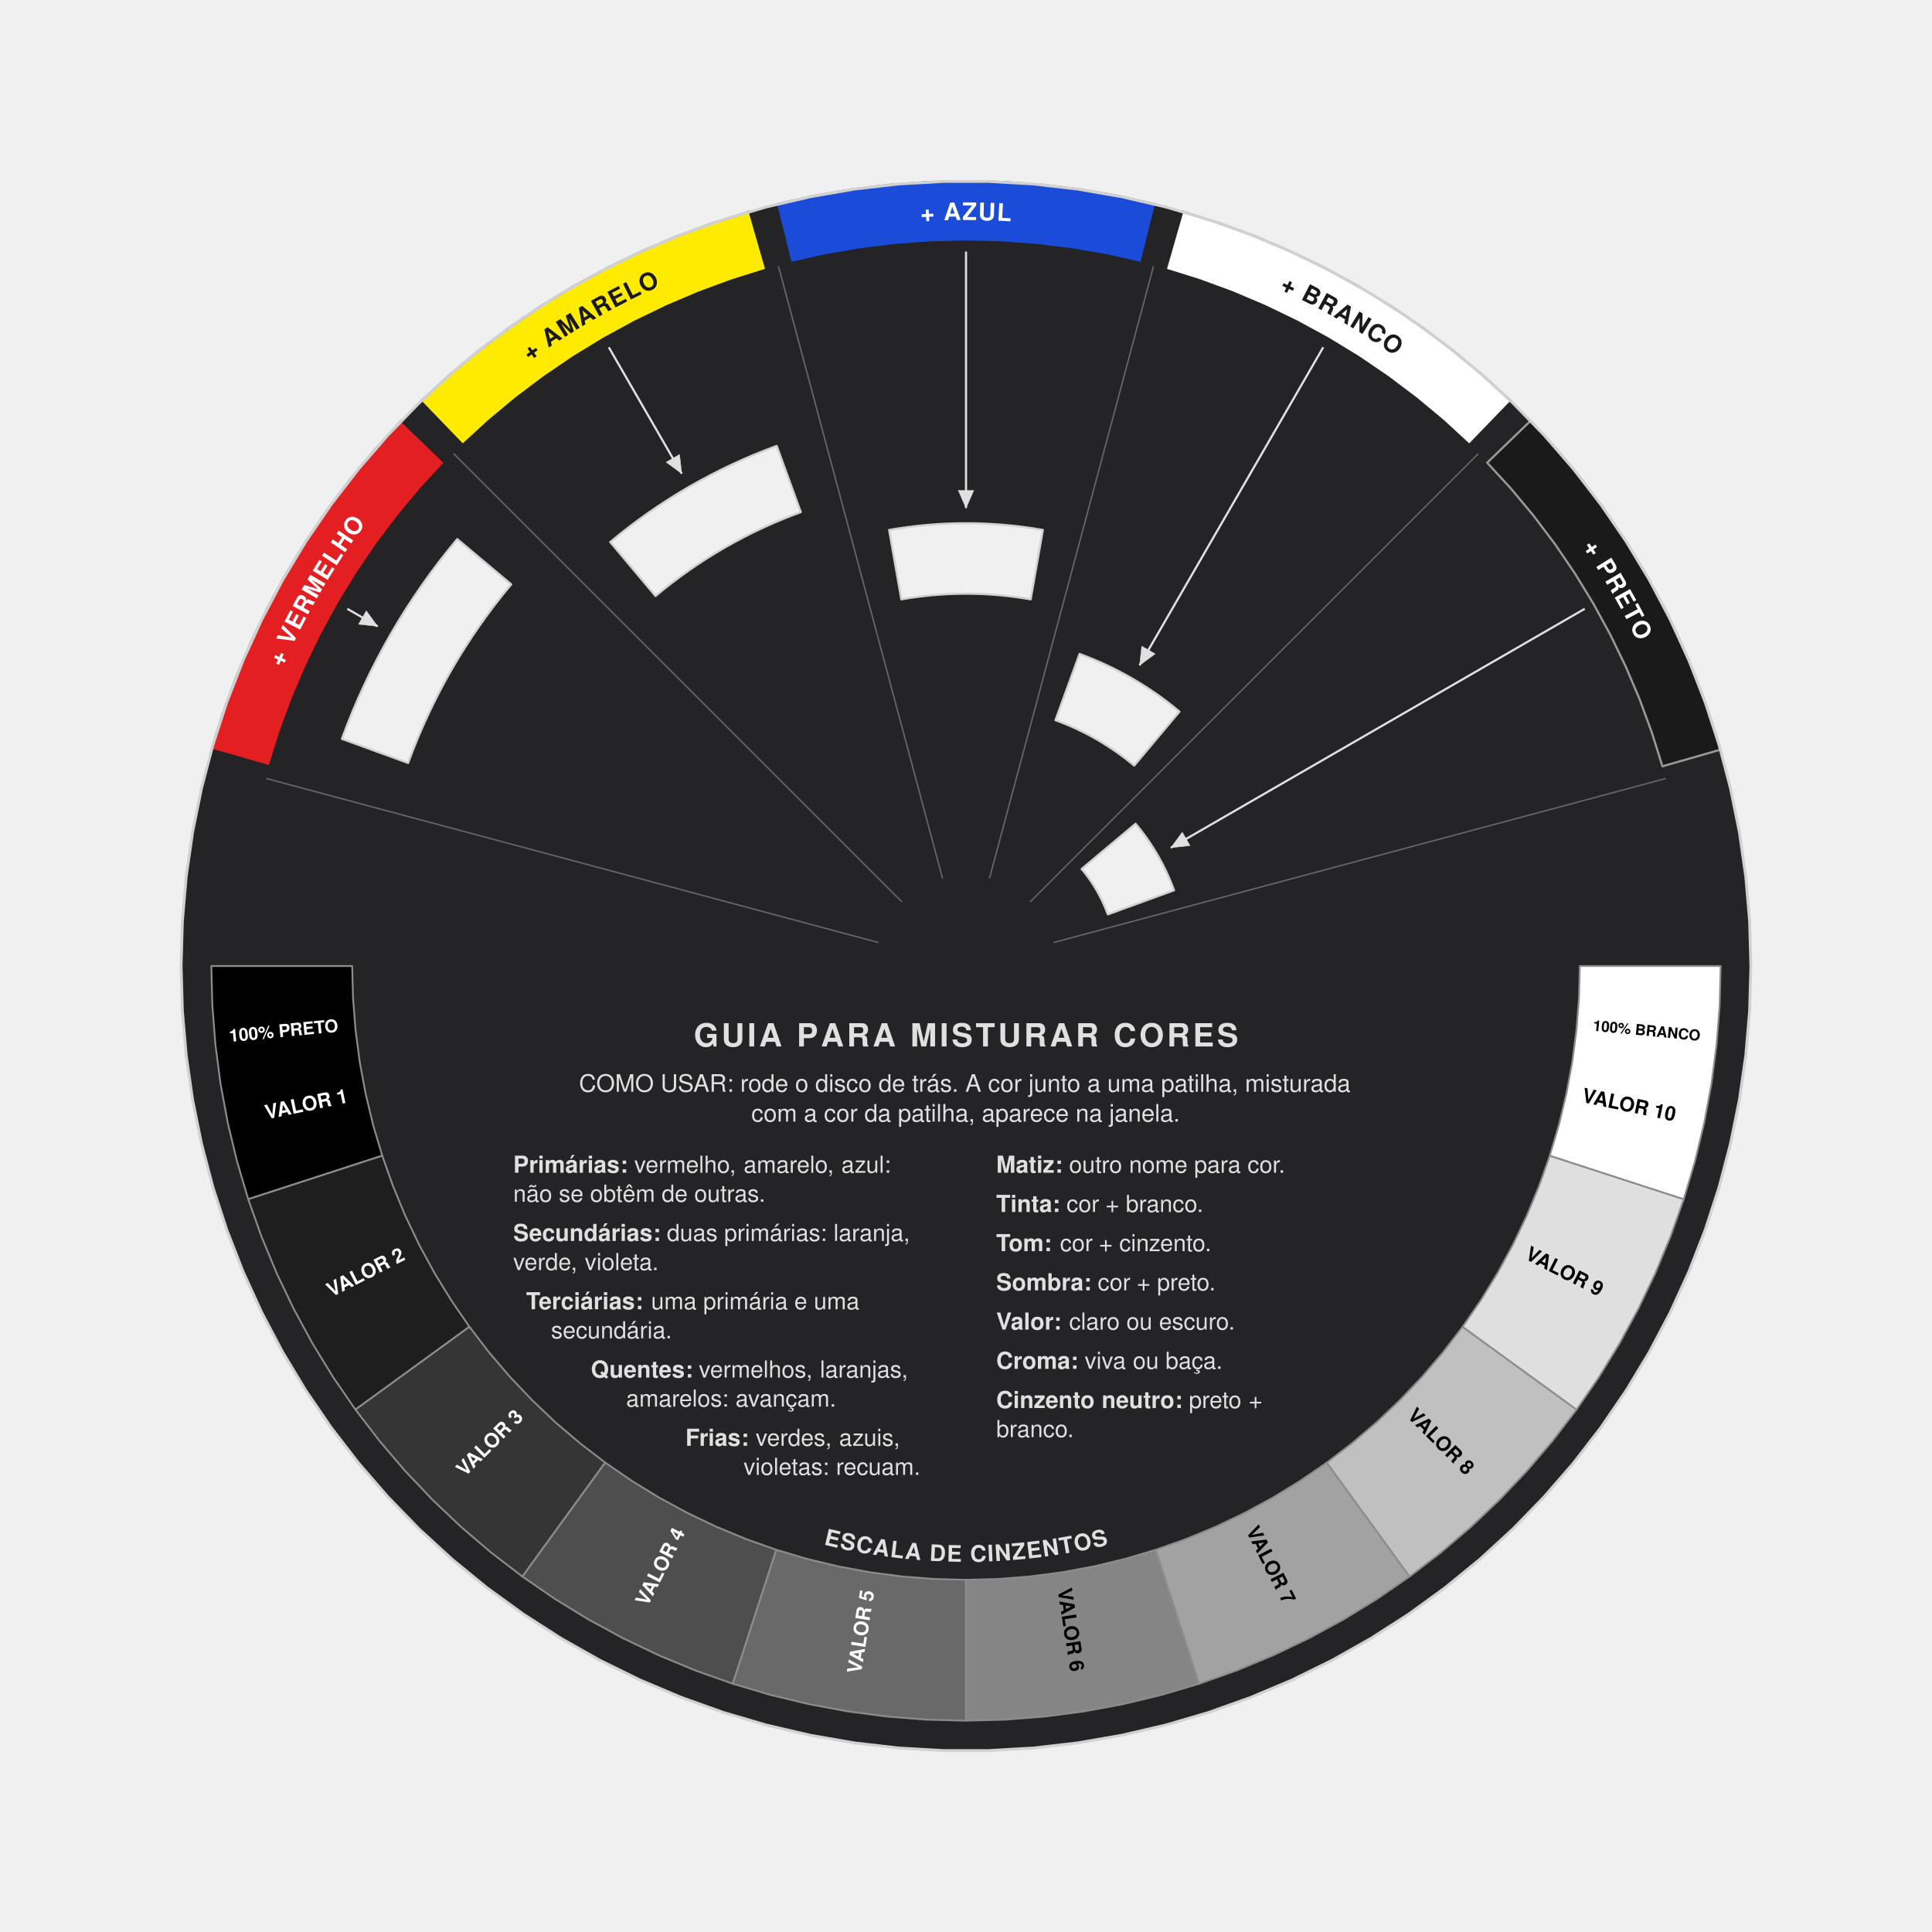
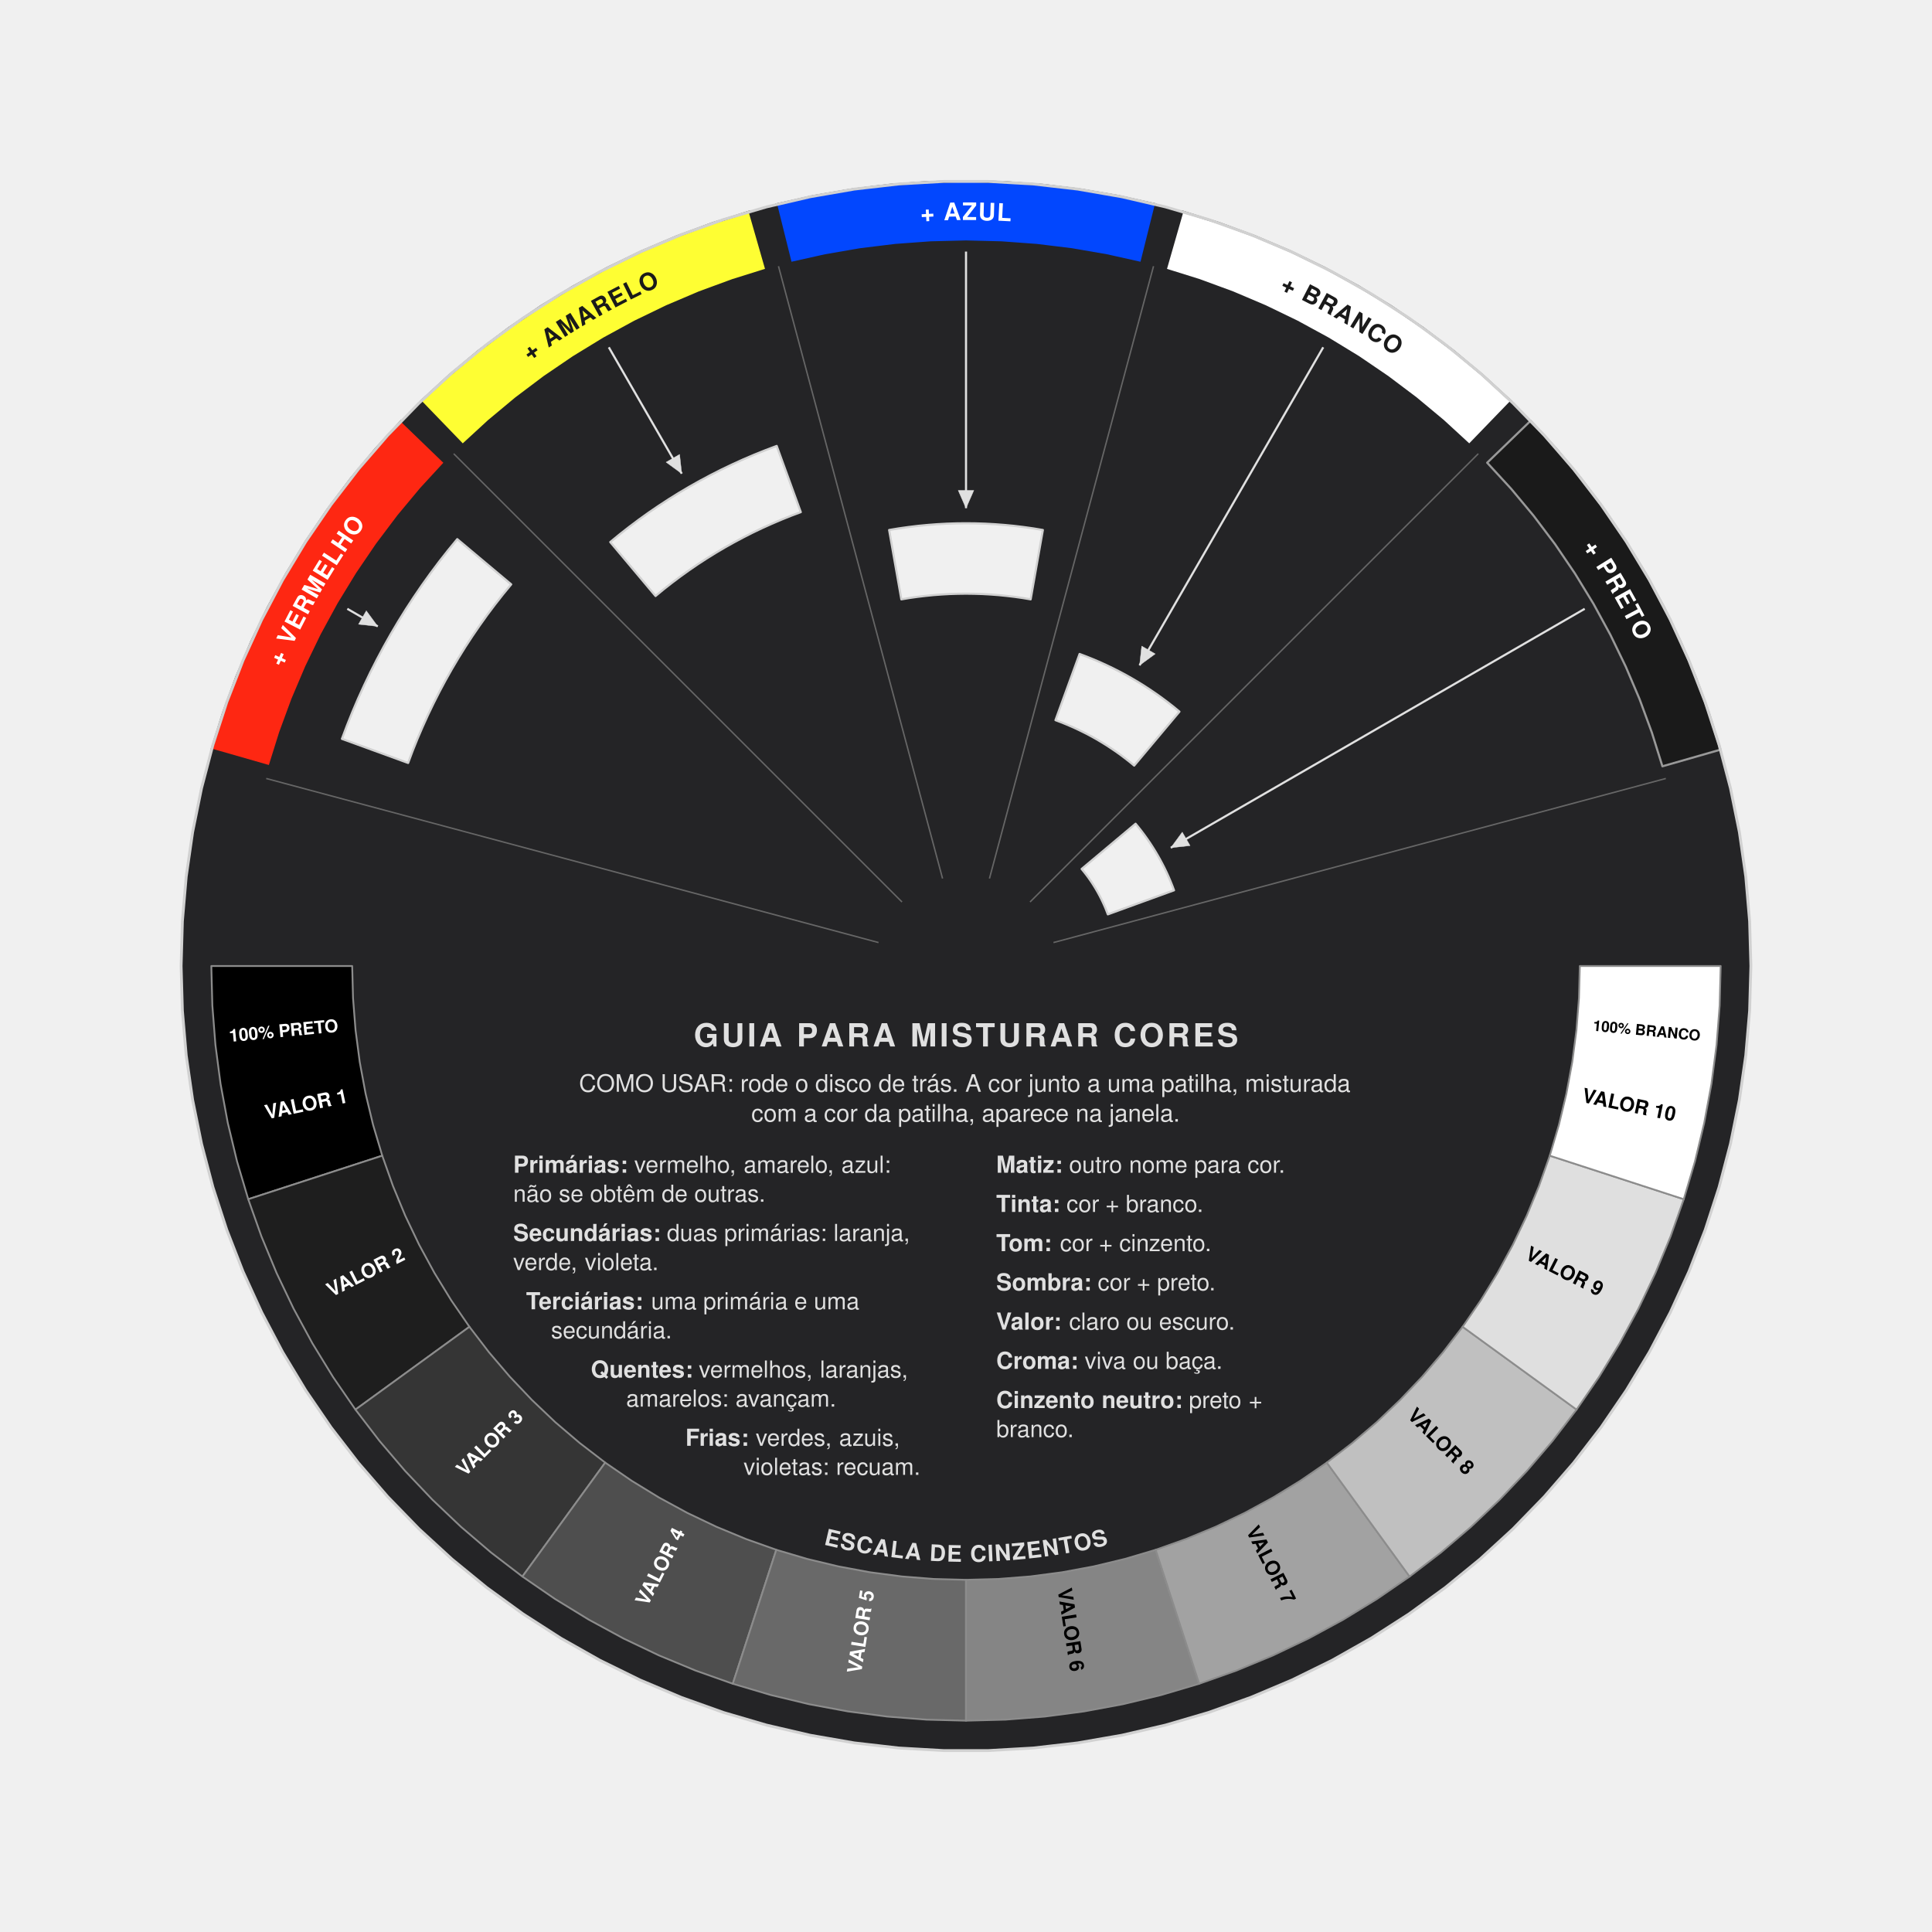
<svg xmlns="http://www.w3.org/2000/svg" viewBox="0 0 544.25 544.25" font-family="Helvetica, Arial, 'Liberation Sans', sans-serif">
  <path d="M493.23,272.13 L492.87,259.50 L491.79,246.92 L489.99,234.42 L487.48,222.05 L484.27,209.83 L480.37,197.82 L475.79,186.06 L470.54,174.57 L464.65,163.40 L458.13,152.59 L451.00,142.17 L443.29,132.17 L435.02,122.62 L426.22,113.57 L416.92,105.03 L407.14,97.03 L396.93,89.61 L386.30,82.79 L375.31,76.58 L363.98,71.00 L352.34,66.09 L340.45,61.85 L328.33,58.29 L316.03,55.43 L303.59,53.27 L291.05,51.83 L278.44,51.11 L265.81,51.11 L253.21,51.83 L240.66,53.27 L228.22,55.43 L215.92,58.29 L203.80,61.85 L191.91,66.09 L180.28,71.00 L168.94,76.58 L157.95,82.79 L147.33,89.61 L137.11,97.03 L127.33,105.03 L118.03,113.57 L109.23,122.62 L100.96,132.17 L93.25,142.17 L86.12,152.59 L79.60,163.40 L73.71,174.57 L68.46,186.06 L63.88,197.82 L59.98,209.83 L56.77,222.05 L54.26,234.42 L52.46,246.92 L51.38,259.50 L51.02,272.13 L51.38,284.75 L52.46,297.33 L54.26,309.83 L56.77,322.20 L59.98,334.42 L63.88,346.43 L68.46,358.19 L73.71,369.68 L79.60,380.85 L86.12,391.66 L93.25,402.09 L100.96,412.09 L109.23,421.63 L118.03,430.69 L127.33,439.22 L137.11,447.22 L147.33,454.64 L157.95,461.47 L168.94,467.68 L180.28,473.25 L191.91,478.16 L203.80,482.41 L215.92,485.96 L228.22,488.82 L240.66,490.98 L253.21,492.42 L265.81,493.14 L278.44,493.14 L291.05,492.42 L303.59,490.98 L316.03,488.82 L328.33,485.96 L340.45,482.41 L352.34,478.16 L363.98,473.25 L375.31,467.68 L386.30,461.47 L396.93,454.64 L407.14,447.22 L416.92,439.22 L426.22,430.69 L435.02,421.63 L443.29,412.09 L451.00,402.09 L458.13,391.66 L464.65,380.85 L470.54,369.68 L475.79,358.19 L480.37,346.43 L484.27,334.42 L487.48,322.20 L489.99,309.83 L491.79,297.33 L492.87,284.75 Z M128.81,151.87 L126.22,155.02 L123.70,158.23 L121.25,161.50 L118.87,164.82 L116.57,168.19 L114.34,171.60 L112.18,175.07 L110.10,178.58 L108.10,182.14 L106.18,185.74 L104.33,189.38 L102.57,193.06 L100.88,196.78 L99.28,200.53 L97.76,204.32 L96.32,208.14 L114.97,214.93 L116.25,211.51 L117.61,208.12 L119.05,204.77 L120.55,201.45 L122.13,198.16 L123.78,194.90 L125.50,191.68 L127.29,188.50 L129.15,185.36 L131.07,182.27 L133.07,179.21 L135.13,176.20 L137.25,173.23 L139.44,170.31 L141.69,167.44 L144.01,164.62 Z M218.80,125.62 L215.62,126.82 L212.46,128.09 L209.34,129.42 L206.24,130.83 L203.17,132.30 L200.14,133.84 L197.14,135.44 L194.17,137.11 L191.25,138.84 L188.36,140.64 L185.51,142.50 L182.70,144.42 L179.94,146.40 L177.22,148.44 L174.54,150.54 L171.91,152.70 L184.67,167.90 L186.96,166.01 L189.30,164.18 L191.67,162.40 L194.08,160.67 L196.53,158.99 L199.02,157.37 L201.54,155.80 L204.09,154.29 L206.68,152.84 L209.30,151.44 L211.95,150.09 L214.62,148.81 L217.33,147.59 L220.06,146.42 L222.81,145.31 L225.59,144.27 Z M293.78,149.30 L291.10,148.85 L288.41,148.47 L285.70,148.14 L283.00,147.88 L280.28,147.67 L277.57,147.52 L274.85,147.43 L272.13,147.40 L269.41,147.43 L266.69,147.52 L263.97,147.67 L261.26,147.88 L258.55,148.14 L255.85,148.47 L253.15,148.85 L250.47,149.30 L253.91,168.84 L256.17,168.46 L258.44,168.14 L260.71,167.87 L262.98,167.64 L265.27,167.47 L267.55,167.34 L269.84,167.27 L272.13,167.24 L274.41,167.27 L276.70,167.34 L278.99,167.47 L281.27,167.64 L283.54,167.87 L285.82,168.14 L288.08,168.46 L290.34,168.84 Z M332.25,200.47 L330.68,199.17 L329.07,197.91 L327.44,196.69 L325.78,195.50 L324.10,194.35 L322.39,193.23 L320.65,192.15 L318.90,191.12 L317.12,190.11 L315.32,189.15 L313.50,188.23 L311.66,187.35 L309.80,186.50 L307.92,185.70 L306.03,184.94 L304.12,184.22 L297.33,202.87 L298.84,203.44 L300.33,204.04 L301.81,204.67 L303.27,205.33 L304.72,206.03 L306.16,206.75 L307.58,207.51 L308.98,208.30 L310.36,209.12 L311.73,209.97 L313.07,210.85 L314.40,211.75 L315.71,212.69 L316.99,213.66 L318.26,214.65 L319.50,215.67 Z M330.73,250.80 L330.25,249.52 L329.74,248.26 L329.21,247.01 L328.65,245.77 L328.06,244.54 L327.44,243.33 L326.80,242.13 L326.13,240.94 L325.44,239.77 L324.72,238.62 L323.98,237.48 L323.21,236.36 L322.42,235.25 L321.60,234.16 L320.76,233.09 L319.90,232.04 L304.70,244.79 L305.29,245.51 L305.86,246.24 L306.42,246.98 L306.96,247.74 L307.48,248.50 L307.99,249.28 L308.48,250.07 L308.95,250.87 L309.40,251.67 L309.84,252.49 L310.26,253.32 L310.66,254.16 L311.04,255.00 L311.41,255.85 L311.75,256.72 L312.08,257.58 Z" fill="#242426" fill-rule="evenodd" />
-   <path d="M113.08,118.54 L105.77,126.49 L98.85,134.79 L92.35,143.42 L86.27,152.35 L80.65,161.57 L75.47,171.06 L70.77,180.79 L66.55,190.73 L62.82,200.87 L59.59,211.18 L75.94,215.87 L78.92,206.35 L82.36,196.99 L86.26,187.81 L90.60,178.83 L95.37,170.08 L100.57,161.57 L106.18,153.32 L112.18,145.35 L118.56,137.69 L125.31,130.35 Z" fill="#e31f21" stroke="#242426" stroke-width="0.60" stroke-linejoin="round" />
+   <path d="M113.08,118.54 L105.77,126.49 L98.85,134.79 L92.35,143.42 L86.27,152.35 L80.65,161.57 L75.47,171.06 L70.77,180.79 L66.55,190.73 L62.82,200.87 L59.59,211.18 L75.94,215.87 L78.92,206.35 L82.36,196.99 L86.26,187.81 L90.60,178.83 L95.37,170.08 L100.57,161.57 L106.18,153.32 L112.18,145.35 L118.56,137.69 L125.31,130.35 Z" fill="#fe2712" stroke="#242426" stroke-width="0.60" stroke-linejoin="round" />
  <text x="79.51" y="188.06" font-size="6.80" fill="#ffffff" font-weight="bold" transform="rotate(-65.88 79.51 188.06)">+</text>
  <text x="82.19" y="182.17" font-size="6.80" fill="#ffffff" font-weight="bold" transform="rotate(-64.04 82.19 182.17)">V</text>
  <text x="84.31" y="177.83" font-size="6.80" fill="#ffffff" font-weight="bold" transform="rotate(-62.72 84.31 177.83)">E</text>
  <text x="86.52" y="173.53" font-size="6.80" fill="#ffffff" font-weight="bold" transform="rotate(-61.35 86.52 173.53)">R</text>
  <text x="89.02" y="168.96" font-size="6.80" fill="#ffffff" font-weight="bold" transform="rotate(-59.83 89.02 168.96)">M</text>
  <text x="92.03" y="163.81" font-size="6.80" fill="#ffffff" font-weight="bold" transform="rotate(-58.36 92.03 163.81)">E</text>
  <text x="94.57" y="159.69" font-size="6.80" fill="#ffffff" font-weight="bold" transform="rotate(-57.09 94.57 159.69)">L</text>
  <text x="96.99" y="155.95" font-size="6.80" fill="#ffffff" font-weight="bold" transform="rotate(-55.77 96.99 155.95)">H</text>
  <text x="99.92" y="151.65" font-size="6.80" fill="#ffffff" font-weight="bold" transform="rotate(-54.30 99.92 151.65)">O</text>
  <path d="M128.81,151.87 L126.22,155.02 L123.70,158.23 L121.25,161.50 L118.87,164.82 L116.57,168.19 L114.34,171.60 L112.18,175.07 L110.10,178.58 L108.10,182.14 L106.18,185.74 L104.33,189.38 L102.57,193.06 L100.88,196.78 L99.28,200.53 L97.76,204.32 L96.32,208.14 L114.97,214.93 L116.25,211.51 L117.61,208.12 L119.05,204.77 L120.55,201.45 L122.13,198.16 L123.78,194.90 L125.50,191.68 L127.29,188.50 L129.15,185.36 L131.07,182.27 L133.07,179.21 L135.13,176.20 L137.25,173.23 L139.44,170.31 L141.69,167.44 L144.01,164.62 Z" fill="none" stroke="#d1d1d1" stroke-width="0.60" stroke-linejoin="round" />
  <path d="M97.83,171.50 L106.42,176.46" fill="none" stroke="#e0e0e0" stroke-width="0.60" stroke-linejoin="round" />
  <path d="M106.42,176.46 L100.99,175.86 L103.19,172.05 Z" fill="#e0e0e0" stroke="#e0e0e0" stroke-width="0.10" stroke-linejoin="round" />
-   <path d="M211.18,59.59 L200.87,62.82 L190.73,66.55 L180.79,70.77 L171.06,75.47 L161.57,80.65 L152.35,86.27 L143.42,92.35 L134.79,98.85 L126.49,105.77 L118.54,113.08 L130.35,125.31 L137.69,118.56 L145.35,112.18 L153.32,106.18 L161.57,100.57 L170.08,95.37 L178.83,90.60 L187.81,86.26 L196.99,82.36 L206.35,78.92 L215.87,75.94 Z" fill="#ffeb00" stroke="#242426" stroke-width="0.60" stroke-linejoin="round" />
+   <path d="M211.18,59.59 L200.87,62.82 L190.73,66.55 L180.79,70.77 L171.06,75.47 L161.57,80.65 L152.35,86.27 L143.42,92.35 L134.79,98.85 L126.49,105.77 L118.54,113.08 L130.35,125.31 L137.69,118.56 L145.35,112.18 L153.32,106.18 L161.57,100.57 L170.08,95.37 L178.83,90.60 L187.81,86.26 L196.99,82.36 L206.35,78.92 L215.87,75.94 Z" fill="#fefe33" stroke="#242426" stroke-width="0.60" stroke-linejoin="round" />
  <text x="149.16" y="101.70" font-size="6.80" fill="#1a1a1a" font-weight="bold" transform="rotate(-35.27 149.16 101.70)">+</text>
  <text x="154.45" y="97.99" font-size="6.80" fill="#1a1a1a" font-weight="bold" transform="rotate(-33.38 154.45 97.99)">A</text>
  <text x="158.80" y="95.13" font-size="6.80" fill="#1a1a1a" font-weight="bold" transform="rotate(-31.86 158.80 95.13)">M</text>
  <text x="163.87" y="91.99" font-size="6.80" fill="#1a1a1a" font-weight="bold" transform="rotate(-30.33 163.87 91.99)">A</text>
  <text x="168.37" y="89.36" font-size="6.80" fill="#1a1a1a" font-weight="bold" transform="rotate(-28.91 168.37 89.36)">R</text>
  <text x="172.93" y="86.85" font-size="6.80" fill="#1a1a1a" font-weight="bold" transform="rotate(-27.54 172.93 86.85)">E</text>
  <text x="177.22" y="84.61" font-size="6.80" fill="#1a1a1a" font-weight="bold" transform="rotate(-26.28 177.22 84.61)">L</text>
  <text x="181.22" y="82.64" font-size="6.80" fill="#1a1a1a" font-weight="bold" transform="rotate(-24.91 181.22 82.64)">O</text>
  <path d="M218.80,125.62 L215.62,126.82 L212.46,128.09 L209.34,129.42 L206.24,130.83 L203.17,132.30 L200.14,133.84 L197.14,135.44 L194.17,137.11 L191.25,138.84 L188.36,140.64 L185.51,142.50 L182.70,144.42 L179.94,146.40 L177.22,148.44 L174.54,150.54 L171.91,152.70 L184.67,167.90 L186.96,166.01 L189.30,164.18 L191.67,162.40 L194.08,160.67 L196.53,158.99 L199.02,157.37 L201.54,155.80 L204.09,154.29 L206.68,152.84 L209.30,151.44 L211.95,150.09 L214.62,148.81 L217.33,147.59 L220.06,146.42 L222.81,145.31 L225.59,144.27 Z" fill="none" stroke="#d1d1d1" stroke-width="0.60" stroke-linejoin="round" />
  <path d="M171.50,97.83 L192.05,133.43" fill="none" stroke="#e0e0e0" stroke-width="0.60" stroke-linejoin="round" />
  <path d="M192.05,133.43 L187.64,130.20 L191.45,128.00 Z" fill="#e0e0e0" stroke="#e0e0e0" stroke-width="0.10" stroke-linejoin="round" />
-   <path d="M325.62,57.59 L315.07,55.23 L304.43,53.40 L293.70,52.08 L282.93,51.29 L272.13,51.02 L261.33,51.29 L250.55,52.08 L239.83,53.40 L229.18,55.23 L218.64,57.59 L222.75,74.09 L232.48,71.92 L242.31,70.22 L252.21,69.01 L262.16,68.28 L272.13,68.03 L282.10,68.28 L292.04,69.01 L301.94,70.22 L311.77,71.92 L321.50,74.09 Z" fill="#1a4cd9" stroke="#242426" stroke-width="0.60" stroke-linejoin="round" />
+   <path d="M325.62,57.59 L315.07,55.23 L304.43,53.40 L293.70,52.08 L282.93,51.29 L272.13,51.02 L261.33,51.29 L250.55,52.08 L239.83,53.40 L229.18,55.23 L218.64,57.59 L222.75,74.09 L232.48,71.92 L242.31,70.22 L252.21,69.01 L262.16,68.28 L272.13,68.03 L282.10,68.28 L292.04,69.01 L301.94,70.22 L311.77,71.92 L321.50,74.09 Z" fill="#0247fe" stroke="#242426" stroke-width="0.60" stroke-linejoin="round" />
  <text x="259.39" y="62.35" font-size="6.80" fill="#ffffff" font-weight="bold" transform="rotate(-2.93 259.39 62.35)">+</text>
  <text x="265.84" y="62.06" font-size="6.80" fill="#ffffff" font-weight="bold" transform="rotate(-1.04 265.84 62.06)">A</text>
  <text x="271.05" y="61.97" font-size="6.80" fill="#ffffff" font-weight="bold" transform="rotate(0.27 271.05 61.97)">Z</text>
  <text x="275.51" y="61.99" font-size="6.80" fill="#ffffff" font-weight="bold" transform="rotate(1.59 275.51 61.99)">U</text>
  <text x="280.71" y="62.14" font-size="6.80" fill="#ffffff" font-weight="bold" transform="rotate(2.91 280.71 62.14)">L</text>
  <path d="M293.78,149.30 L291.10,148.85 L288.41,148.47 L285.70,148.14 L283.00,147.88 L280.28,147.67 L277.57,147.52 L274.85,147.43 L272.13,147.40 L269.41,147.43 L266.69,147.52 L263.97,147.67 L261.26,147.88 L258.55,148.14 L255.85,148.47 L253.15,148.85 L250.47,149.30 L253.91,168.84 L256.17,168.46 L258.44,168.14 L260.71,167.87 L262.98,167.64 L265.27,167.47 L267.55,167.34 L269.84,167.27 L272.13,167.24 L274.41,167.27 L276.70,167.34 L278.99,167.47 L281.27,167.64 L283.54,167.87 L285.82,168.14 L288.08,168.46 L290.34,168.84 Z" fill="none" stroke="#d1d1d1" stroke-width="0.60" stroke-linejoin="round" />
  <path d="M272.13,70.87 L272.13,143.15" fill="none" stroke="#e0e0e0" stroke-width="0.60" stroke-linejoin="round" />
  <path d="M272.13,143.15 L269.93,138.15 L274.33,138.15 Z" fill="#e0e0e0" stroke="#e0e0e0" stroke-width="0.10" stroke-linejoin="round" />
  <path d="M425.72,113.08 L417.76,105.77 L409.46,98.85 L400.83,92.35 L391.90,86.27 L382.68,80.65 L373.19,75.47 L363.46,70.77 L353.52,66.55 L343.38,62.82 L333.07,59.59 L328.38,75.94 L337.90,78.92 L347.26,82.36 L356.44,86.26 L365.42,90.60 L374.17,95.37 L382.69,100.57 L390.93,106.18 L398.90,112.18 L406.56,118.56 L413.90,125.31 Z" fill="#ffffff" stroke="#242426" stroke-width="0.60" stroke-linejoin="round" />
  <text x="360.43" y="81.42" font-size="6.80" fill="#1a1a1a" font-weight="bold" transform="rotate(25.39 360.43 81.42)">+</text>
  <text x="366.26" y="84.22" font-size="6.80" fill="#1a1a1a" font-weight="bold" transform="rotate(27.28 366.26 84.22)">B</text>
  <text x="370.89" y="86.61" font-size="6.80" fill="#1a1a1a" font-weight="bold" transform="rotate(28.70 370.89 86.61)">R</text>
  <text x="375.45" y="89.12" font-size="6.80" fill="#1a1a1a" font-weight="bold" transform="rotate(30.12 375.45 89.12)">A</text>
  <text x="379.96" y="91.73" font-size="6.80" fill="#1a1a1a" font-weight="bold" transform="rotate(31.54 379.96 91.73)">N</text>
  <text x="384.40" y="94.46" font-size="6.80" fill="#1a1a1a" font-weight="bold" transform="rotate(32.96 384.40 94.46)">C</text>
  <text x="388.77" y="97.30" font-size="6.80" fill="#1a1a1a" font-weight="bold" transform="rotate(34.43 388.77 97.30)">O</text>
  <path d="M332.25,200.47 L330.68,199.17 L329.07,197.91 L327.44,196.69 L325.78,195.50 L324.10,194.35 L322.39,193.23 L320.65,192.15 L318.90,191.12 L317.12,190.11 L315.32,189.15 L313.50,188.23 L311.66,187.35 L309.80,186.50 L307.92,185.70 L306.03,184.94 L304.12,184.22 L297.33,202.87 L298.84,203.44 L300.33,204.04 L301.81,204.67 L303.27,205.33 L304.72,206.03 L306.16,206.75 L307.58,207.51 L308.98,208.30 L310.36,209.12 L311.73,209.97 L313.07,210.85 L314.40,211.75 L315.71,212.69 L316.99,213.66 L318.26,214.65 L319.50,215.67 Z" fill="none" stroke="#d1d1d1" stroke-width="0.60" stroke-linejoin="round" />
  <path d="M372.76,97.83 L321.02,187.43" fill="none" stroke="#e0e0e0" stroke-width="0.60" stroke-linejoin="round" />
  <path d="M321.02,187.43 L321.62,182.00 L325.43,184.20 Z" fill="#e0e0e0" stroke="#e0e0e0" stroke-width="0.10" stroke-linejoin="round" />
  <path d="M484.66,211.18 L481.43,200.87 L477.70,190.73 L473.48,180.79 L468.78,171.06 L463.61,161.57 L457.98,152.35 L451.90,143.42 L445.40,134.79 L438.49,126.49 L431.17,118.54 L418.94,130.35 L425.69,137.69 L432.07,145.35 L438.08,153.32 L443.68,161.57 L448.88,170.08 L453.65,178.83 L457.99,187.81 L461.89,196.99 L465.33,206.35 L468.31,215.87 Z" fill="#1a1a1a" stroke="#999999" stroke-width="0.60" stroke-linejoin="round" />
  <text x="445.87" y="153.88" font-size="6.80" fill="#ffffff" font-weight="bold" transform="rotate(56.30 445.87 153.88)">+</text>
  <text x="449.42" y="159.28" font-size="6.80" fill="#ffffff" font-weight="bold" transform="rotate(58.14 449.42 159.28)">P</text>
  <text x="451.97" y="163.39" font-size="6.80" fill="#ffffff" font-weight="bold" transform="rotate(59.51 451.97 163.39)">R</text>
  <text x="454.61" y="167.88" font-size="6.80" fill="#ffffff" font-weight="bold" transform="rotate(60.88 454.61 167.88)">E</text>
  <text x="456.96" y="172.11" font-size="6.80" fill="#ffffff" font-weight="bold" transform="rotate(62.15 456.96 172.11)">T</text>
  <text x="459.04" y="176.04" font-size="6.80" fill="#ffffff" font-weight="bold" transform="rotate(63.52 459.04 176.04)">O</text>
  <path d="M330.73,250.80 L330.25,249.52 L329.74,248.26 L329.21,247.01 L328.65,245.77 L328.06,244.54 L327.44,243.33 L326.80,242.13 L326.13,240.94 L325.44,239.77 L324.72,238.62 L323.98,237.48 L323.21,236.36 L322.42,235.25 L321.60,234.16 L320.76,233.09 L319.90,232.04 L304.70,244.79 L305.29,245.51 L305.86,246.24 L306.42,246.98 L306.96,247.74 L307.48,248.50 L307.99,249.28 L308.48,250.07 L308.95,250.87 L309.40,251.67 L309.84,252.49 L310.26,253.32 L310.66,254.16 L311.04,255.00 L311.41,255.85 L311.75,256.72 L312.08,257.58 Z" fill="none" stroke="#d1d1d1" stroke-width="0.60" stroke-linejoin="round" />
  <path d="M446.42,171.50 L329.82,238.82" fill="none" stroke="#e0e0e0" stroke-width="0.60" stroke-linejoin="round" />
  <path d="M329.82,238.82 L333.05,234.41 L335.25,238.22 Z" fill="#e0e0e0" stroke="#e0e0e0" stroke-width="0.10" stroke-linejoin="round" />
  <path d="M247.48,265.52 L74.99,219.30" fill="none" stroke="#666666" stroke-width="0.40" stroke-linejoin="round" />
  <path d="M254.09,254.09 L127.81,127.81" fill="none" stroke="#666666" stroke-width="0.40" stroke-linejoin="round" />
  <path d="M265.52,247.48 L219.30,74.99" fill="none" stroke="#666666" stroke-width="0.40" stroke-linejoin="round" />
  <path d="M278.73,247.48 L324.95,74.99" fill="none" stroke="#666666" stroke-width="0.40" stroke-linejoin="round" />
  <path d="M290.17,254.09 L416.44,127.81" fill="none" stroke="#666666" stroke-width="0.40" stroke-linejoin="round" />
  <path d="M296.77,265.52 L469.27,219.30" fill="none" stroke="#666666" stroke-width="0.40" stroke-linejoin="round" />
  <path d="M59.53,272.13 L59.82,283.25 L60.69,294.35 L62.14,305.38 L64.17,316.33 L66.77,327.15 L69.93,337.82 L107.68,325.56 L105.10,316.88 L102.99,308.08 L101.34,299.18 L100.16,290.20 L99.45,281.18 L99.21,272.13 Z" fill="#000000" stroke="#8c8c8c" stroke-width="0.50" stroke-linejoin="round" />
  <text x="64.68" y="293.52" font-size="4.95" fill="#ffffff" font-weight="bold" transform="rotate(-5.40 64.68 293.52)">100% PRETO</text>
  <text x="75.08" y="315.35" font-size="5.60" fill="#ffffff" font-weight="bold" transform="rotate(-11.80 75.08 315.35)">VALOR 1</text>
  <path d="M69.93,337.82 L73.65,348.31 L77.91,358.60 L82.70,368.64 L88.01,378.43 L93.83,387.92 L100.13,397.09 L132.24,373.76 L127.11,366.30 L122.38,358.58 L118.06,350.63 L114.16,342.46 L110.70,334.09 L107.68,325.56 Z" fill="#1e1e1e" stroke="#8c8c8c" stroke-width="0.50" stroke-linejoin="round" />
  <text x="93.31" y="365.50" font-size="5.60" fill="#ffffff" font-weight="bold" transform="rotate(-27.00 93.31 365.50)">VALOR 2</text>
  <path d="M100.13,397.09 L106.91,405.92 L114.13,414.38 L121.80,422.46 L129.87,430.12 L138.33,437.35 L147.16,444.12 L170.49,412.02 L163.31,406.50 L156.42,400.63 L149.86,394.39 L143.63,387.83 L137.75,380.94 L132.24,373.76 Z" fill="#353535" stroke="#8c8c8c" stroke-width="0.50" stroke-linejoin="round" />
  <text x="130.91" y="416.19" font-size="5.60" fill="#ffffff" font-weight="bold" transform="rotate(-45.00 130.91 416.19)">VALOR 3</text>
  <path d="M147.16,444.12 L156.34,450.43 L165.83,456.24 L175.61,461.55 L185.65,466.34 L195.94,470.60 L206.43,474.32 L218.69,436.58 L210.16,433.55 L201.80,430.09 L193.62,426.19 L185.67,421.87 L177.95,417.14 L170.49,412.02 Z" fill="#4e4e4e" stroke="#8c8c8c" stroke-width="0.50" stroke-linejoin="round" />
  <text x="182.34" y="452.77" font-size="5.60" fill="#ffffff" font-weight="bold" transform="rotate(-63.00 182.34 452.77)">VALOR 4</text>
  <path d="M206.43,474.32 L217.10,477.48 L227.92,480.08 L238.87,482.11 L249.90,483.56 L261.00,484.43 L272.13,484.72 L272.13,445.04 L263.08,444.80 L254.05,444.09 L245.08,442.91 L236.18,441.26 L227.37,439.15 L218.69,436.58 Z" fill="#696969" stroke="#8c8c8c" stroke-width="0.50" stroke-linejoin="round" />
  <text x="242.56" y="471.68" font-size="5.60" fill="#ffffff" font-weight="bold" transform="rotate(-81.00 242.56 471.68)">VALOR 5</text>
  <path d="M272.13,484.72 L283.25,484.43 L294.35,483.56 L305.38,482.11 L316.33,480.08 L327.15,477.48 L337.82,474.32 L325.56,436.58 L316.88,439.15 L308.08,441.26 L299.18,442.91 L290.20,444.09 L281.18,444.80 L272.13,445.04 Z" fill="#858585" stroke="#8c8c8c" stroke-width="0.50" stroke-linejoin="round" />
  <text x="297.89" y="447.71" font-size="5.60" fill="#000000" font-weight="bold" transform="rotate(81.00 297.89 447.71)">VALOR 6</text>
  <path d="M337.82,474.32 L348.31,470.60 L358.60,466.34 L368.64,461.55 L378.43,456.24 L387.92,450.43 L397.09,444.12 L373.76,412.02 L366.30,417.14 L358.58,421.87 L350.63,426.19 L342.46,430.09 L334.09,433.55 L325.56,436.58 Z" fill="#a2a2a2" stroke="#8c8c8c" stroke-width="0.50" stroke-linejoin="round" />
  <text x="350.89" y="431.15" font-size="5.60" fill="#000000" font-weight="bold" transform="rotate(63.00 350.89 431.15)">VALOR 7</text>
  <path d="M397.09,444.12 L405.92,437.35 L414.38,430.12 L422.46,422.46 L430.12,414.38 L437.35,405.92 L444.12,397.09 L412.02,373.76 L406.50,380.94 L400.63,387.83 L394.39,394.39 L387.83,400.63 L380.94,406.50 L373.76,412.02 Z" fill="#c0c0c0" stroke="#8c8c8c" stroke-width="0.50" stroke-linejoin="round" />
  <text x="396.18" y="399.03" font-size="5.60" fill="#000000" font-weight="bold" transform="rotate(45.00 396.18 399.03)">VALOR 8</text>
  <path d="M444.12,397.09 L450.43,387.92 L456.24,378.43 L461.55,368.64 L466.34,358.60 L470.60,348.31 L474.32,337.82 L436.58,325.56 L433.55,334.09 L430.09,342.46 L426.19,350.63 L421.87,358.58 L417.14,366.30 L412.02,373.76 Z" fill="#dfdfdf" stroke="#8c8c8c" stroke-width="0.50" stroke-linejoin="round" />
  <text x="429.32" y="354.48" font-size="5.60" fill="#000000" font-weight="bold" transform="rotate(27.00 429.32 354.48)">VALOR 9</text>
  <path d="M474.32,337.82 L477.48,327.15 L480.08,316.33 L482.11,305.38 L483.56,294.35 L484.43,283.25 L484.72,272.13 L445.04,272.13 L444.80,281.18 L444.09,290.20 L442.91,299.18 L441.26,308.08 L439.15,316.88 L436.58,325.56 Z" fill="#ffffff" stroke="#8c8c8c" stroke-width="0.50" stroke-linejoin="round" />
  <text x="448.64" y="290.33" font-size="4.20" fill="#000000" font-weight="bold" transform="rotate(5.40 448.64 290.33)">100% BRANCO</text>
  <text x="445.41" y="310.39" font-size="5.60" fill="#000000" font-weight="bold" transform="rotate(11.80 445.41 310.39)">VALOR 10</text>
  <text x="231.95" y="435.11" font-size="6.40" fill="#e0e0e0" font-weight="bold" transform="rotate(13.12 231.95 435.11)">E</text>
  <text x="236.40" y="436.14" font-size="6.40" fill="#e0e0e0" font-weight="bold" transform="rotate(11.56 236.40 436.14)">S</text>
  <text x="240.88" y="437.05" font-size="6.40" fill="#e0e0e0" font-weight="bold" transform="rotate(9.94 240.88 437.05)">C</text>
  <text x="245.72" y="437.90" font-size="6.40" fill="#e0e0e0" font-weight="bold" transform="rotate(8.26 245.72 437.90)">A</text>
  <text x="250.59" y="438.60" font-size="6.40" fill="#e0e0e0" font-weight="bold" transform="rotate(6.70 250.59 438.60)">L</text>
  <text x="254.78" y="439.09" font-size="6.40" fill="#e0e0e0" font-weight="bold" transform="rotate(5.14 254.78 439.09)">A</text>
  <text x="261.75" y="439.67" font-size="6.40" fill="#e0e0e0" font-weight="bold" transform="rotate(2.75 261.75 439.67)">D</text>
  <text x="266.67" y="439.90" font-size="6.40" fill="#e0e0e0" font-weight="bold" transform="rotate(1.13 266.67 439.90)">E</text>
  <text x="273.32" y="439.98" font-size="6.40" fill="#e0e0e0" font-weight="bold" transform="rotate(-1.19 273.32 439.98)">C</text>
  <text x="278.24" y="439.86" font-size="6.40" fill="#e0e0e0" font-weight="bold" transform="rotate(-2.39 278.24 439.86)">I</text>
  <text x="280.31" y="439.79" font-size="6.40" fill="#e0e0e0" font-weight="bold" transform="rotate(-3.58 280.31 439.79)">N</text>
  <text x="285.22" y="439.47" font-size="6.40" fill="#e0e0e0" font-weight="bold" transform="rotate(-5.14 285.22 439.47)">Z</text>
  <text x="289.42" y="439.09" font-size="6.40" fill="#e0e0e0" font-weight="bold" transform="rotate(-6.64 289.42 439.09)">E</text>
  <text x="293.96" y="438.56" font-size="6.40" fill="#e0e0e0" font-weight="bold" transform="rotate(-8.26 293.96 438.56)">N</text>
  <text x="298.82" y="437.85" font-size="6.40" fill="#e0e0e0" font-weight="bold" transform="rotate(-9.82 298.82 437.85)">T</text>
  <text x="302.97" y="437.13" font-size="6.40" fill="#e0e0e0" font-weight="bold" transform="rotate(-11.44 302.97 437.13)">O</text>
  <text x="308.15" y="436.08" font-size="6.40" fill="#e0e0e0" font-weight="bold" transform="rotate(-13.12 308.15 436.08)">S</text>
  <text x="195.43" y="294.80" font-size="9.00" fill="#e0e0e0" font-weight="bold">G</text>
  <text x="203.23" y="294.80" font-size="9.00" fill="#e0e0e0" font-weight="bold">U</text>
  <text x="210.53" y="294.80" font-size="9.00" fill="#e0e0e0" font-weight="bold">I</text>
  <text x="213.83" y="294.80" font-size="9.00" fill="#e0e0e0" font-weight="bold">A</text>
  <text x="224.43" y="294.80" font-size="9.00" fill="#e0e0e0" font-weight="bold">P</text>
  <text x="231.23" y="294.80" font-size="9.00" fill="#e0e0e0" font-weight="bold">A</text>
  <text x="238.53" y="294.80" font-size="9.00" fill="#e0e0e0" font-weight="bold">R</text>
  <text x="245.83" y="294.80" font-size="9.00" fill="#e0e0e0" font-weight="bold">A</text>
  <text x="256.43" y="294.80" font-size="9.00" fill="#e0e0e0" font-weight="bold">M</text>
  <text x="264.72" y="294.80" font-size="9.00" fill="#e0e0e0" font-weight="bold">I</text>
  <text x="268.03" y="294.80" font-size="9.00" fill="#e0e0e0" font-weight="bold">S</text>
  <text x="274.83" y="294.80" font-size="9.00" fill="#e0e0e0" font-weight="bold">T</text>
  <text x="281.13" y="294.80" font-size="9.00" fill="#e0e0e0" font-weight="bold">U</text>
  <text x="288.43" y="294.80" font-size="9.00" fill="#e0e0e0" font-weight="bold">R</text>
  <text x="295.72" y="294.80" font-size="9.00" fill="#e0e0e0" font-weight="bold">A</text>
  <text x="303.02" y="294.80" font-size="9.00" fill="#e0e0e0" font-weight="bold">R</text>
  <text x="313.62" y="294.80" font-size="9.00" fill="#e0e0e0" font-weight="bold">C</text>
  <text x="320.92" y="294.80" font-size="9.00" fill="#e0e0e0" font-weight="bold">O</text>
  <text x="328.72" y="294.80" font-size="9.00" fill="#e0e0e0" font-weight="bold">R</text>
  <text x="336.02" y="294.80" font-size="9.00" fill="#e0e0e0" font-weight="bold">E</text>
  <text x="342.82" y="294.80" font-size="9.00" fill="#e0e0e0" font-weight="bold">S</text>
  <text x="163.09" y="307.56" font-size="6.80" fill="#e0e0e0">COMO USAR: rode o disco de trás. A cor junto a uma patilha, misturada</text>
  <text x="211.65" y="315.96" font-size="6.80" fill="#e0e0e0">com a cor da patilha, aparece na janela.</text>
  <text x="144.57" y="330.36" font-size="6.60" fill="#e0e0e0" font-weight="bold">Primárias:</text>
  <text x="178.68" y="330.36" font-size="6.60" fill="#e0e0e0">vermelho,</text>
  <text x="209.49" y="330.36" font-size="6.60" fill="#e0e0e0">amarelo,</text>
  <text x="237.00" y="330.36" font-size="6.60" fill="#e0e0e0">azul:</text>
  <text x="144.57" y="338.54" font-size="6.60" fill="#e0e0e0">não</text>
  <text x="157.41" y="338.54" font-size="6.60" fill="#e0e0e0">se</text>
  <text x="166.21" y="338.54" font-size="6.60" fill="#e0e0e0">obtêm</text>
  <text x="186.39" y="338.54" font-size="6.60" fill="#e0e0e0">de</text>
  <text x="195.57" y="338.54" font-size="6.60" fill="#e0e0e0">outras.</text>
  <text x="144.57" y="349.59" font-size="6.60" fill="#e0e0e0" font-weight="bold">Secundárias:</text>
  <text x="187.85" y="349.59" font-size="6.60" fill="#e0e0e0">duas</text>
  <text x="203.99" y="349.59" font-size="6.60" fill="#e0e0e0">primárias:</text>
  <text x="234.80" y="349.59" font-size="6.60" fill="#e0e0e0">laranja,</text>
  <text x="144.57" y="357.78" font-size="6.60" fill="#e0e0e0">verde,</text>
  <text x="164.74" y="357.78" font-size="6.60" fill="#e0e0e0">violeta.</text>
  <text x="148.20" y="368.82" font-size="6.60" fill="#e0e0e0" font-weight="bold">Terciárias:</text>
  <text x="183.42" y="368.82" font-size="6.60" fill="#e0e0e0">uma</text>
  <text x="198.09" y="368.82" font-size="6.60" fill="#e0e0e0">primária</text>
  <text x="223.75" y="368.82" font-size="6.60" fill="#e0e0e0">e</text>
  <text x="229.26" y="368.82" font-size="6.60" fill="#e0e0e0">uma</text>
  <text x="155.22" y="377.01" font-size="6.60" fill="#e0e0e0">secundária.</text>
  <text x="166.42" y="388.06" font-size="6.60" fill="#e0e0e0" font-weight="bold">Quentes:</text>
  <text x="196.86" y="388.06" font-size="6.60" fill="#e0e0e0">vermelhos,</text>
  <text x="230.97" y="388.06" font-size="6.60" fill="#e0e0e0">laranjas,</text>
  <text x="176.38" y="396.24" font-size="6.60" fill="#e0e0e0">amarelos:</text>
  <text x="207.19" y="396.24" font-size="6.60" fill="#e0e0e0">avançam.</text>
  <text x="193.09" y="407.29" font-size="6.60" fill="#e0e0e0" font-weight="bold">Frias:</text>
  <text x="212.89" y="407.29" font-size="6.60" fill="#e0e0e0">verdes,</text>
  <text x="236.37" y="407.29" font-size="6.60" fill="#e0e0e0">azuis,</text>
  <text x="209.46" y="415.47" font-size="6.60" fill="#e0e0e0">violetas:</text>
  <text x="235.50" y="415.47" font-size="6.60" fill="#e0e0e0">recuam.</text>
  <text x="280.63" y="330.36" font-size="6.60" fill="#e0e0e0" font-weight="bold">Matiz:</text>
  <text x="301.16" y="330.36" font-size="6.60" fill="#e0e0e0">outro</text>
  <text x="318.04" y="330.36" font-size="6.60" fill="#e0e0e0">nome</text>
  <text x="336.38" y="330.36" font-size="6.60" fill="#e0e0e0">para</text>
  <text x="351.42" y="330.36" font-size="6.60" fill="#e0e0e0">cor.</text>
  <text x="280.63" y="341.41" font-size="6.60" fill="#e0e0e0" font-weight="bold">Tinta:</text>
  <text x="300.43" y="341.41" font-size="6.60" fill="#e0e0e0">cor</text>
  <text x="311.43" y="341.41" font-size="6.60" fill="#e0e0e0">+</text>
  <text x="317.12" y="341.41" font-size="6.60" fill="#e0e0e0">branco.</text>
  <text x="280.63" y="352.46" font-size="6.60" fill="#e0e0e0" font-weight="bold">Tom:</text>
  <text x="298.60" y="352.46" font-size="6.60" fill="#e0e0e0">cor</text>
  <text x="309.60" y="352.46" font-size="6.60" fill="#e0e0e0">+</text>
  <text x="315.29" y="352.46" font-size="6.60" fill="#e0e0e0">cinzento.</text>
  <text x="280.63" y="363.50" font-size="6.60" fill="#e0e0e0" font-weight="bold">Sombra:</text>
  <text x="309.23" y="363.50" font-size="6.60" fill="#e0e0e0">cor</text>
  <text x="320.24" y="363.50" font-size="6.60" fill="#e0e0e0">+</text>
  <text x="325.93" y="363.50" font-size="6.60" fill="#e0e0e0">preto.</text>
  <text x="280.63" y="374.55" font-size="6.60" fill="#e0e0e0" font-weight="bold">Valor:</text>
  <text x="301.17" y="374.55" font-size="6.60" fill="#e0e0e0">claro</text>
  <text x="317.31" y="374.55" font-size="6.60" fill="#e0e0e0">ou</text>
  <text x="326.48" y="374.55" font-size="6.60" fill="#e0e0e0">escuro.</text>
  <text x="280.63" y="385.60" font-size="6.60" fill="#e0e0e0" font-weight="bold">Croma:</text>
  <text x="305.56" y="385.60" font-size="6.60" fill="#e0e0e0">viva</text>
  <text x="319.13" y="385.60" font-size="6.60" fill="#e0e0e0">ou</text>
  <text x="328.31" y="385.60" font-size="6.60" fill="#e0e0e0">baça.</text>
  <text x="280.63" y="396.65" font-size="6.60" fill="#e0e0e0" font-weight="bold">Cinzento</text>
  <text x="310.33" y="396.65" font-size="6.60" fill="#e0e0e0" font-weight="bold">neutro:</text>
  <text x="334.90" y="396.65" font-size="6.60" fill="#e0e0e0">preto</text>
  <text x="351.77" y="396.65" font-size="6.60" fill="#e0e0e0">+</text>
  <text x="280.63" y="404.83" font-size="6.60" fill="#e0e0e0">branco.</text>
  <path d="M493.23,272.13 L492.87,259.50 L491.79,246.92 L489.99,234.42 L487.48,222.05 L484.27,209.83 L480.37,197.82 L475.79,186.06 L470.54,174.57 L464.65,163.40 L458.13,152.59 L451.00,142.17 L443.29,132.17 L435.02,122.62 L426.22,113.57 L416.92,105.03 L407.14,97.03 L396.93,89.61 L386.30,82.79 L375.31,76.58 L363.98,71.00 L352.34,66.09 L340.45,61.85 L328.33,58.29 L316.03,55.43 L303.59,53.27 L291.05,51.83 L278.44,51.11 L265.81,51.11 L253.21,51.83 L240.66,53.27 L228.22,55.43 L215.92,58.29 L203.80,61.85 L191.91,66.09 L180.28,71.00 L168.94,76.58 L157.95,82.79 L147.33,89.61 L137.11,97.03 L127.33,105.03 L118.03,113.57 L109.23,122.62 L100.96,132.17 L93.25,142.17 L86.12,152.59 L79.60,163.40 L73.71,174.57 L68.46,186.06 L63.88,197.82 L59.98,209.83 L56.77,222.05 L54.26,234.42 L52.46,246.92 L51.38,259.50 L51.02,272.13 L51.38,284.75 L52.46,297.33 L54.26,309.83 L56.77,322.20 L59.98,334.42 L63.88,346.43 L68.46,358.19 L73.71,369.68 L79.60,380.85 L86.12,391.66 L93.25,402.09 L100.96,412.09 L109.23,421.63 L118.03,430.69 L127.33,439.22 L137.11,447.22 L147.33,454.64 L157.95,461.47 L168.94,467.68 L180.28,473.25 L191.91,478.16 L203.80,482.41 L215.92,485.96 L228.22,488.82 L240.66,490.98 L253.21,492.42 L265.81,493.14 L278.44,493.14 L291.05,492.42 L303.59,490.98 L316.03,488.82 L328.33,485.96 L340.45,482.41 L352.34,478.16 L363.98,473.25 L375.31,467.68 L386.30,461.47 L396.93,454.64 L407.14,447.22 L416.92,439.22 L426.22,430.69 L435.02,421.63 L443.29,412.09 L451.00,402.09 L458.13,391.66 L464.65,380.85 L470.54,369.68 L475.79,358.19 L480.37,346.43 L484.27,334.42 L487.48,322.20 L489.99,309.83 L491.79,297.33 L492.87,284.75 Z" fill="none" stroke="#d1d1d1" stroke-width="0.80" stroke-linejoin="round" />
</svg>
